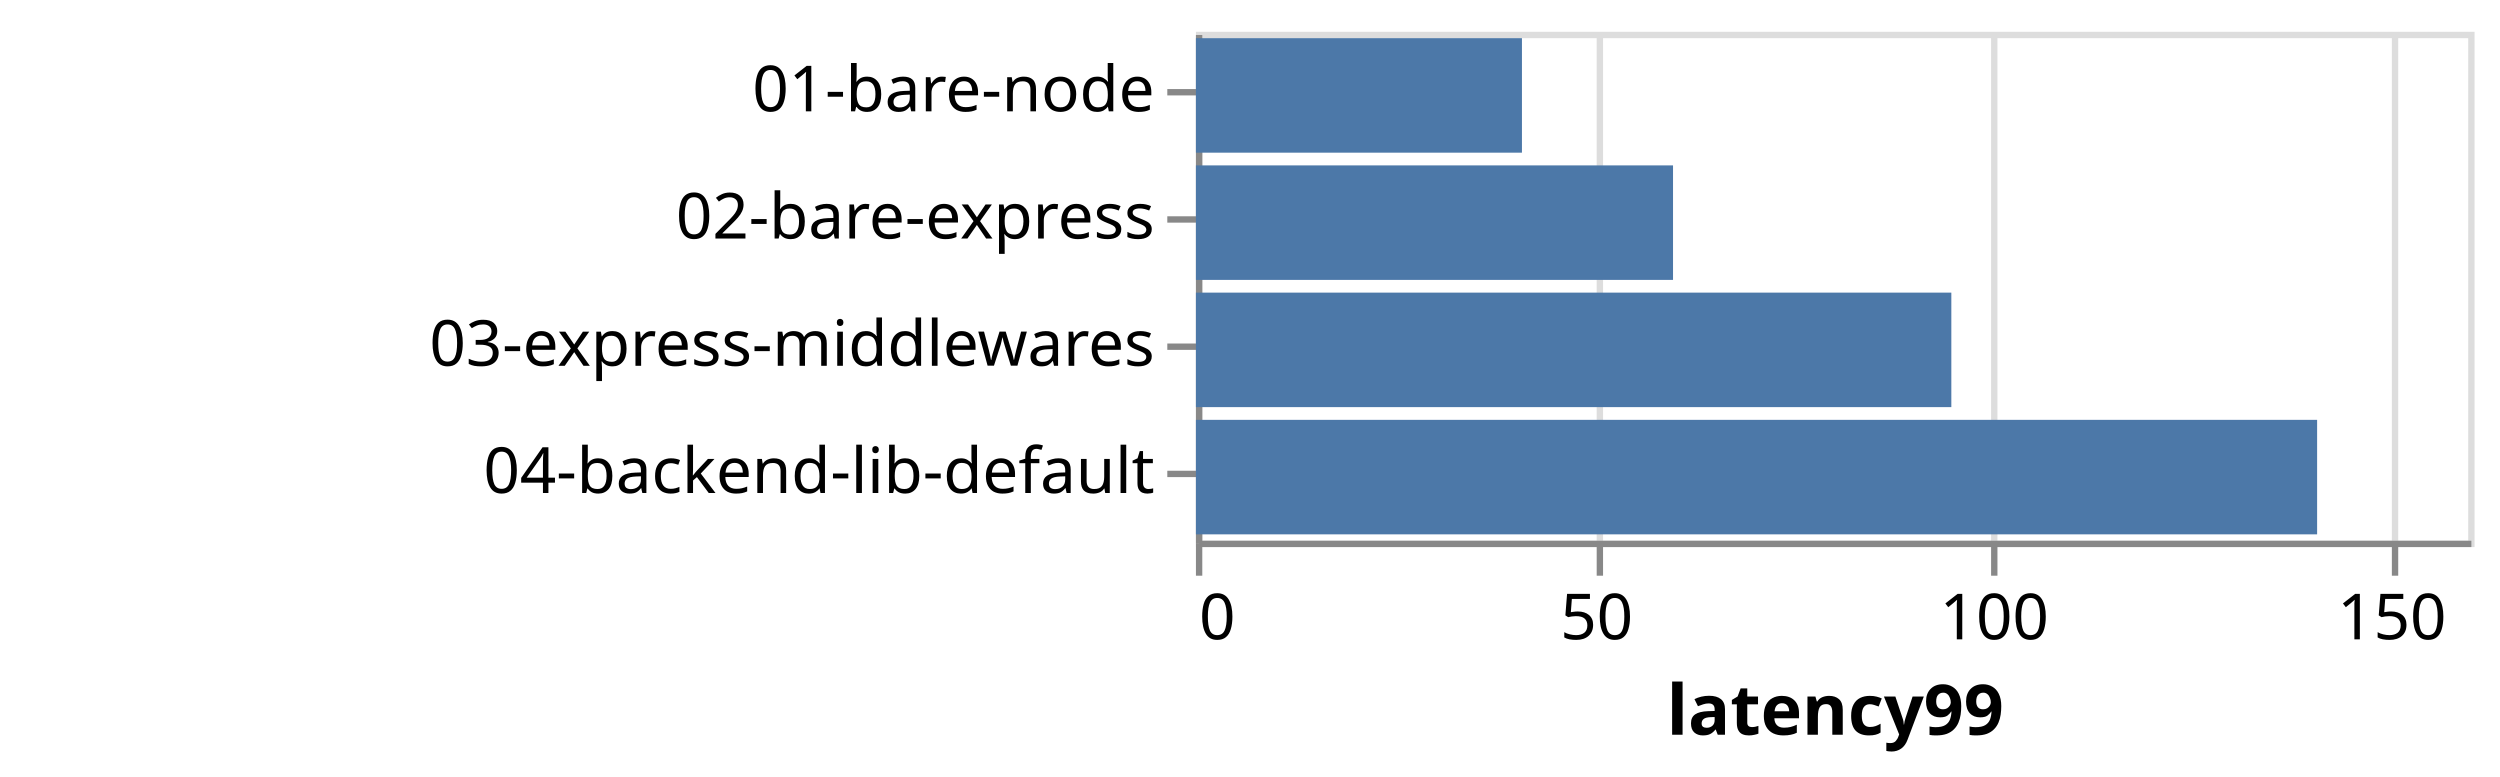
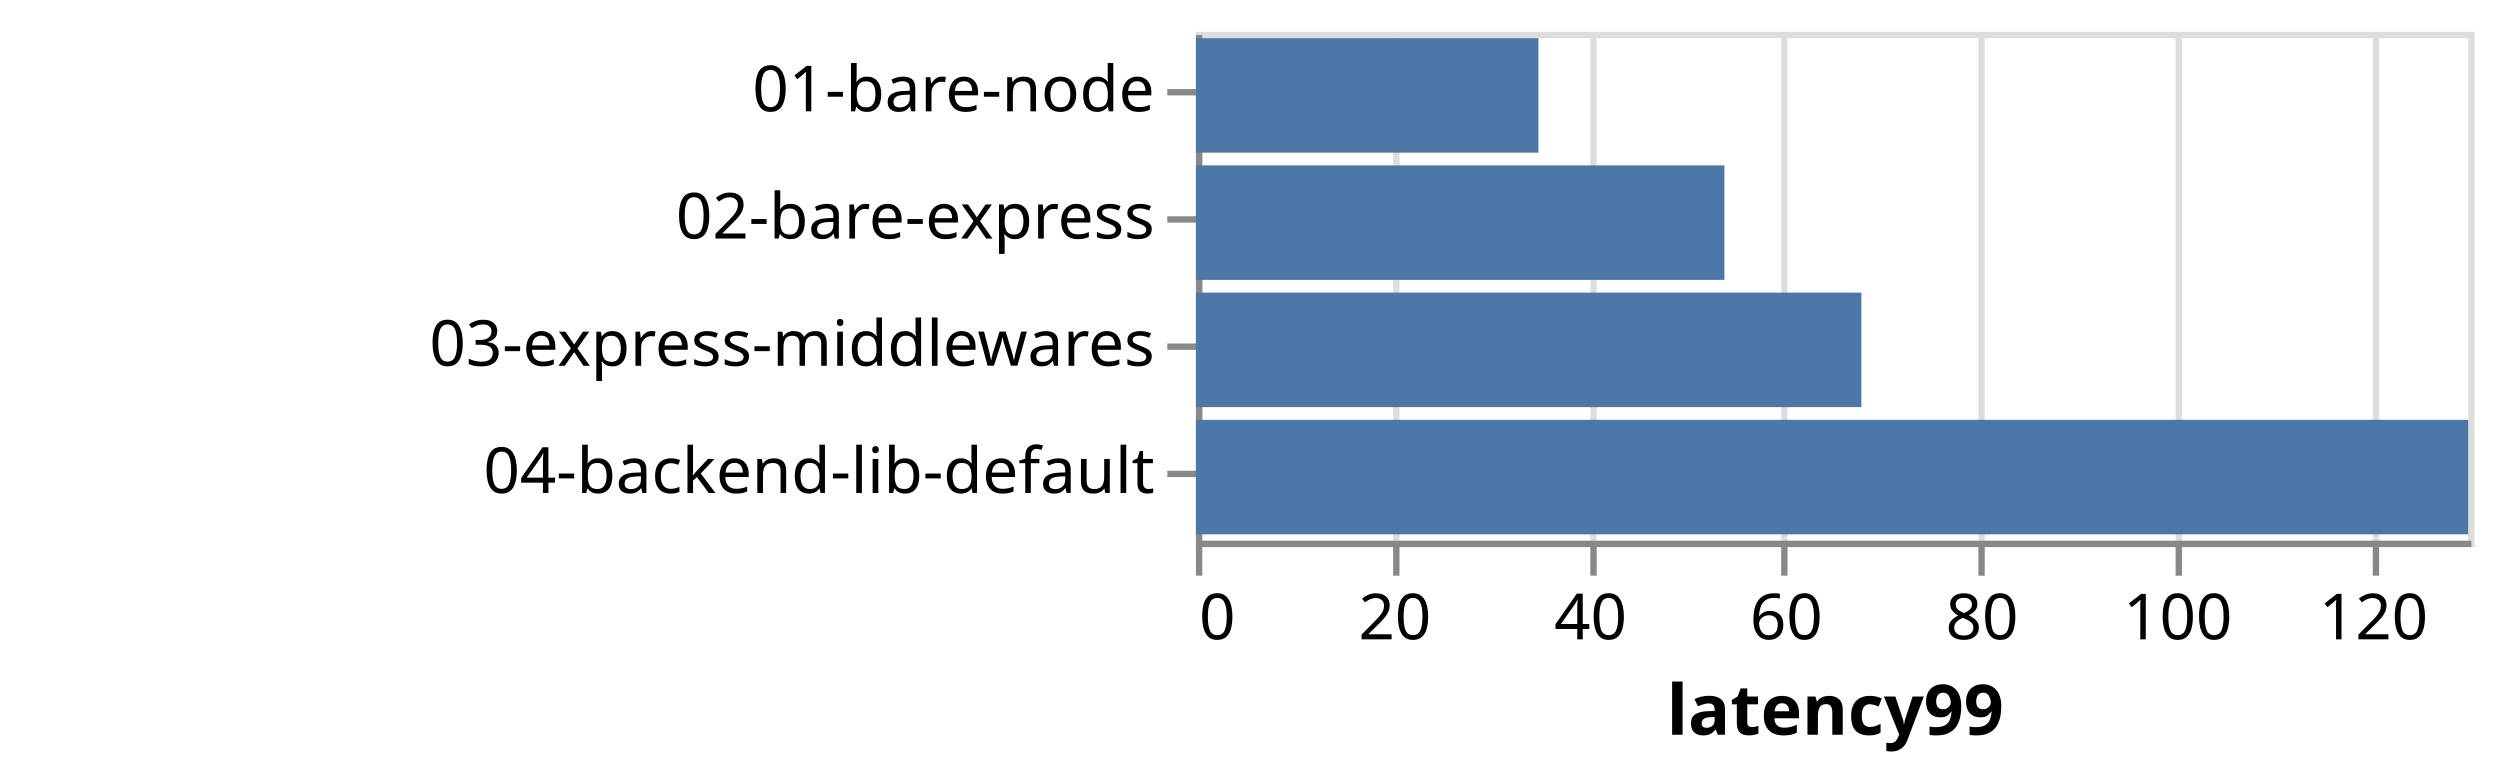
<svg xmlns="http://www.w3.org/2000/svg" class="marks" width="393" height="122" viewBox="0 0 393 122" version="1.1">
  <g transform="translate(188,5)">
    <g class="mark-group role-frame root">
      <g transform="translate(0,0)">
        <path class="background" d="M0.5,0.5h200v80h-200Z" style="fill: none; stroke: #ddd;" />
        <g>
          <g class="mark-group role-axis">
            <g transform="translate(0.5,80.5)">
              <path class="background" d="M0,0h0v0h0Z" style="pointer-events: none; fill: none;" />
              <g>
                <g class="mark-rule role-axis-grid" style="pointer-events: none;">
                  <line transform="translate(0,0)" x2="0" y2="-80" style="fill: none; stroke: #ddd; stroke-width: 1; opacity: 1;" />
-                   <line transform="translate(63,0)" x2="0" y2="-80" style="fill: none; stroke: #ddd; stroke-width: 1; opacity: 1;" />
-                   <line transform="translate(125,0)" x2="0" y2="-80" style="fill: none; stroke: #ddd; stroke-width: 1; opacity: 1;" />
-                   <line transform="translate(188,0)" x2="0" y2="-80" style="fill: none; stroke: #ddd; stroke-width: 1; opacity: 1;" />
+                   <line transform="translate(31,0)" x2="0" y2="-80" style="fill: none; stroke: #ddd; stroke-width: 1; opacity: 1;" />
+                   <line transform="translate(62,0)" x2="0" y2="-80" style="fill: none; stroke: #ddd; stroke-width: 1; opacity: 1;" />
+                   <line transform="translate(92,0)" x2="0" y2="-80" style="fill: none; stroke: #ddd; stroke-width: 1; opacity: 1;" />
+                   <line transform="translate(123,0)" x2="0" y2="-80" style="fill: none; stroke: #ddd; stroke-width: 1; opacity: 1;" />
+                   <line transform="translate(154,0)" x2="0" y2="-80" style="fill: none; stroke: #ddd; stroke-width: 1; opacity: 1;" />
+                   <line transform="translate(185,0)" x2="0" y2="-80" style="fill: none; stroke: #ddd; stroke-width: 1; opacity: 1;" />
                </g>
              </g>
            </g>
          </g>
          <g class="mark-group role-axis">
            <g transform="translate(0.5,80.5)">
              <path class="background" d="M0,0h0v0h0Z" style="pointer-events: none; fill: none;" />
              <g>
                <g class="mark-rule role-axis-tick" style="pointer-events: none;">
                  <line transform="translate(0,0)" x2="0" y2="5" style="fill: none; stroke: #888; stroke-width: 1; opacity: 1;" />
-                   <line transform="translate(63,0)" x2="0" y2="5" style="fill: none; stroke: #888; stroke-width: 1; opacity: 1;" />
-                   <line transform="translate(125,0)" x2="0" y2="5" style="fill: none; stroke: #888; stroke-width: 1; opacity: 1;" />
-                   <line transform="translate(188,0)" x2="0" y2="5" style="fill: none; stroke: #888; stroke-width: 1; opacity: 1;" />
+                   <line transform="translate(31,0)" x2="0" y2="5" style="fill: none; stroke: #888; stroke-width: 1; opacity: 1;" />
+                   <line transform="translate(62,0)" x2="0" y2="5" style="fill: none; stroke: #888; stroke-width: 1; opacity: 1;" />
+                   <line transform="translate(92,0)" x2="0" y2="5" style="fill: none; stroke: #888; stroke-width: 1; opacity: 1;" />
+                   <line transform="translate(123,0)" x2="0" y2="5" style="fill: none; stroke: #888; stroke-width: 1; opacity: 1;" />
+                   <line transform="translate(154,0)" x2="0" y2="5" style="fill: none; stroke: #888; stroke-width: 1; opacity: 1;" />
+                   <line transform="translate(185,0)" x2="0" y2="5" style="fill: none; stroke: #888; stroke-width: 1; opacity: 1;" />
                </g>
                <g class="mark-text role-axis-label" style="pointer-events: none;">
                  <text text-anchor="start" transform="translate(0,15)" style="font-family: sans-serif; font-size: 10px; fill: #000; opacity: 1;">0</text>
-                   <text text-anchor="middle" transform="translate(62.5,15)" style="font-family: sans-serif; font-size: 10px; fill: #000; opacity: 1;">50</text>
-                   <text text-anchor="middle" transform="translate(125,15)" style="font-family: sans-serif; font-size: 10px; fill: #000; opacity: 1;">100</text>
-                   <text text-anchor="middle" transform="translate(187.5,15)" style="font-family: sans-serif; font-size: 10px; fill: #000; opacity: 1;">150</text>
+                   <text text-anchor="middle" transform="translate(30.76923,15)" style="font-family: sans-serif; font-size: 10px; fill: #000; opacity: 1;">20</text>
+                   <text text-anchor="middle" transform="translate(61.53846,15)" style="font-family: sans-serif; font-size: 10px; fill: #000; opacity: 1;">40</text>
+                   <text text-anchor="middle" transform="translate(92.30769,15)" style="font-family: sans-serif; font-size: 10px; fill: #000; opacity: 1;">60</text>
+                   <text text-anchor="middle" transform="translate(123.0769,15)" style="font-family: sans-serif; font-size: 10px; fill: #000; opacity: 1;">80</text>
+                   <text text-anchor="middle" transform="translate(153.8462,15)" style="font-family: sans-serif; font-size: 10px; fill: #000; opacity: 1;">100</text>
+                   <text text-anchor="middle" transform="translate(184.6154,15)" style="font-family: sans-serif; font-size: 10px; fill: #000; opacity: 1;">120</text>
                </g>
                <g class="mark-rule role-axis-domain" style="pointer-events: none;">
                  <line transform="translate(0,0)" x2="200" y2="0" style="fill: none; stroke: #888; stroke-width: 1; opacity: 1;" />
                </g>
                <g class="mark-text role-axis-title" style="pointer-events: none;">
                  <text text-anchor="middle" transform="translate(100,30)" style="font-family: sans-serif; font-size: 11px; font-weight: bold; fill: #000; opacity: 1;">latency99</text>
                </g>
              </g>
            </g>
          </g>
          <g class="mark-group role-axis">
            <g transform="translate(0.5,0.5)">
              <path class="background" d="M0,0h0v0h0Z" style="pointer-events: none; fill: none;" />
              <g>
                <g class="mark-rule role-axis-tick" style="pointer-events: none;">
                  <line transform="translate(0,9)" x2="-5" y2="0" style="fill: none; stroke: #888; stroke-width: 1; opacity: 1;" />
                  <line transform="translate(0,29)" x2="-5" y2="0" style="fill: none; stroke: #888; stroke-width: 1; opacity: 1;" />
                  <line transform="translate(0,49)" x2="-5" y2="0" style="fill: none; stroke: #888; stroke-width: 1; opacity: 1;" />
                  <line transform="translate(0,69)" x2="-5" y2="0" style="fill: none; stroke: #888; stroke-width: 1; opacity: 1;" />
                </g>
                <g class="mark-text role-axis-label" style="pointer-events: none;">
                  <text text-anchor="end" transform="translate(-7,12)" style="font-family: sans-serif; font-size: 10px; fill: #000; opacity: 1;">01-bare-node</text>
                  <text text-anchor="end" transform="translate(-7,32)" style="font-family: sans-serif; font-size: 10px; fill: #000; opacity: 1;">02-bare-express</text>
                  <text text-anchor="end" transform="translate(-7,52)" style="font-family: sans-serif; font-size: 10px; fill: #000; opacity: 1;">03-express-middlewares</text>
                  <text text-anchor="end" transform="translate(-7,72)" style="font-family: sans-serif; font-size: 10px; fill: #000; opacity: 1;">04-backend-lib-default</text>
                </g>
                <g class="mark-rule role-axis-domain" style="pointer-events: none;">
                  <line transform="translate(0,0)" x2="0" y2="80" style="fill: none; stroke: #888; stroke-width: 1; opacity: 1;" />
                </g>
              </g>
            </g>
          </g>
          <g class="mark-rect role-mark marks">
-             <path d="M0,1h51.25v18h-51.25Z" style="fill: #4c78a8;" />
-             <path d="M0,21h75v18h-75Z" style="fill: #4c78a8;" />
-             <path d="M0,41h118.75v18h-118.75Z" style="fill: #4c78a8;" />
-             <path d="M0,61h176.25v18h-176.25Z" style="fill: #4c78a8;" />
+             <path d="M0,1h53.846v18h-53.846Z" style="fill: #4c78a8;" />
+             <path d="M0,21h83.077v18h-83.077Z" style="fill: #4c78a8;" />
+             <path d="M0,41h104.615v18h-104.615Z" style="fill: #4c78a8;" />
+             <path d="M0,61h200v18h-200Z" style="fill: #4c78a8;" />
          </g>
        </g>
      </g>
    </g>
  </g>
</svg>
